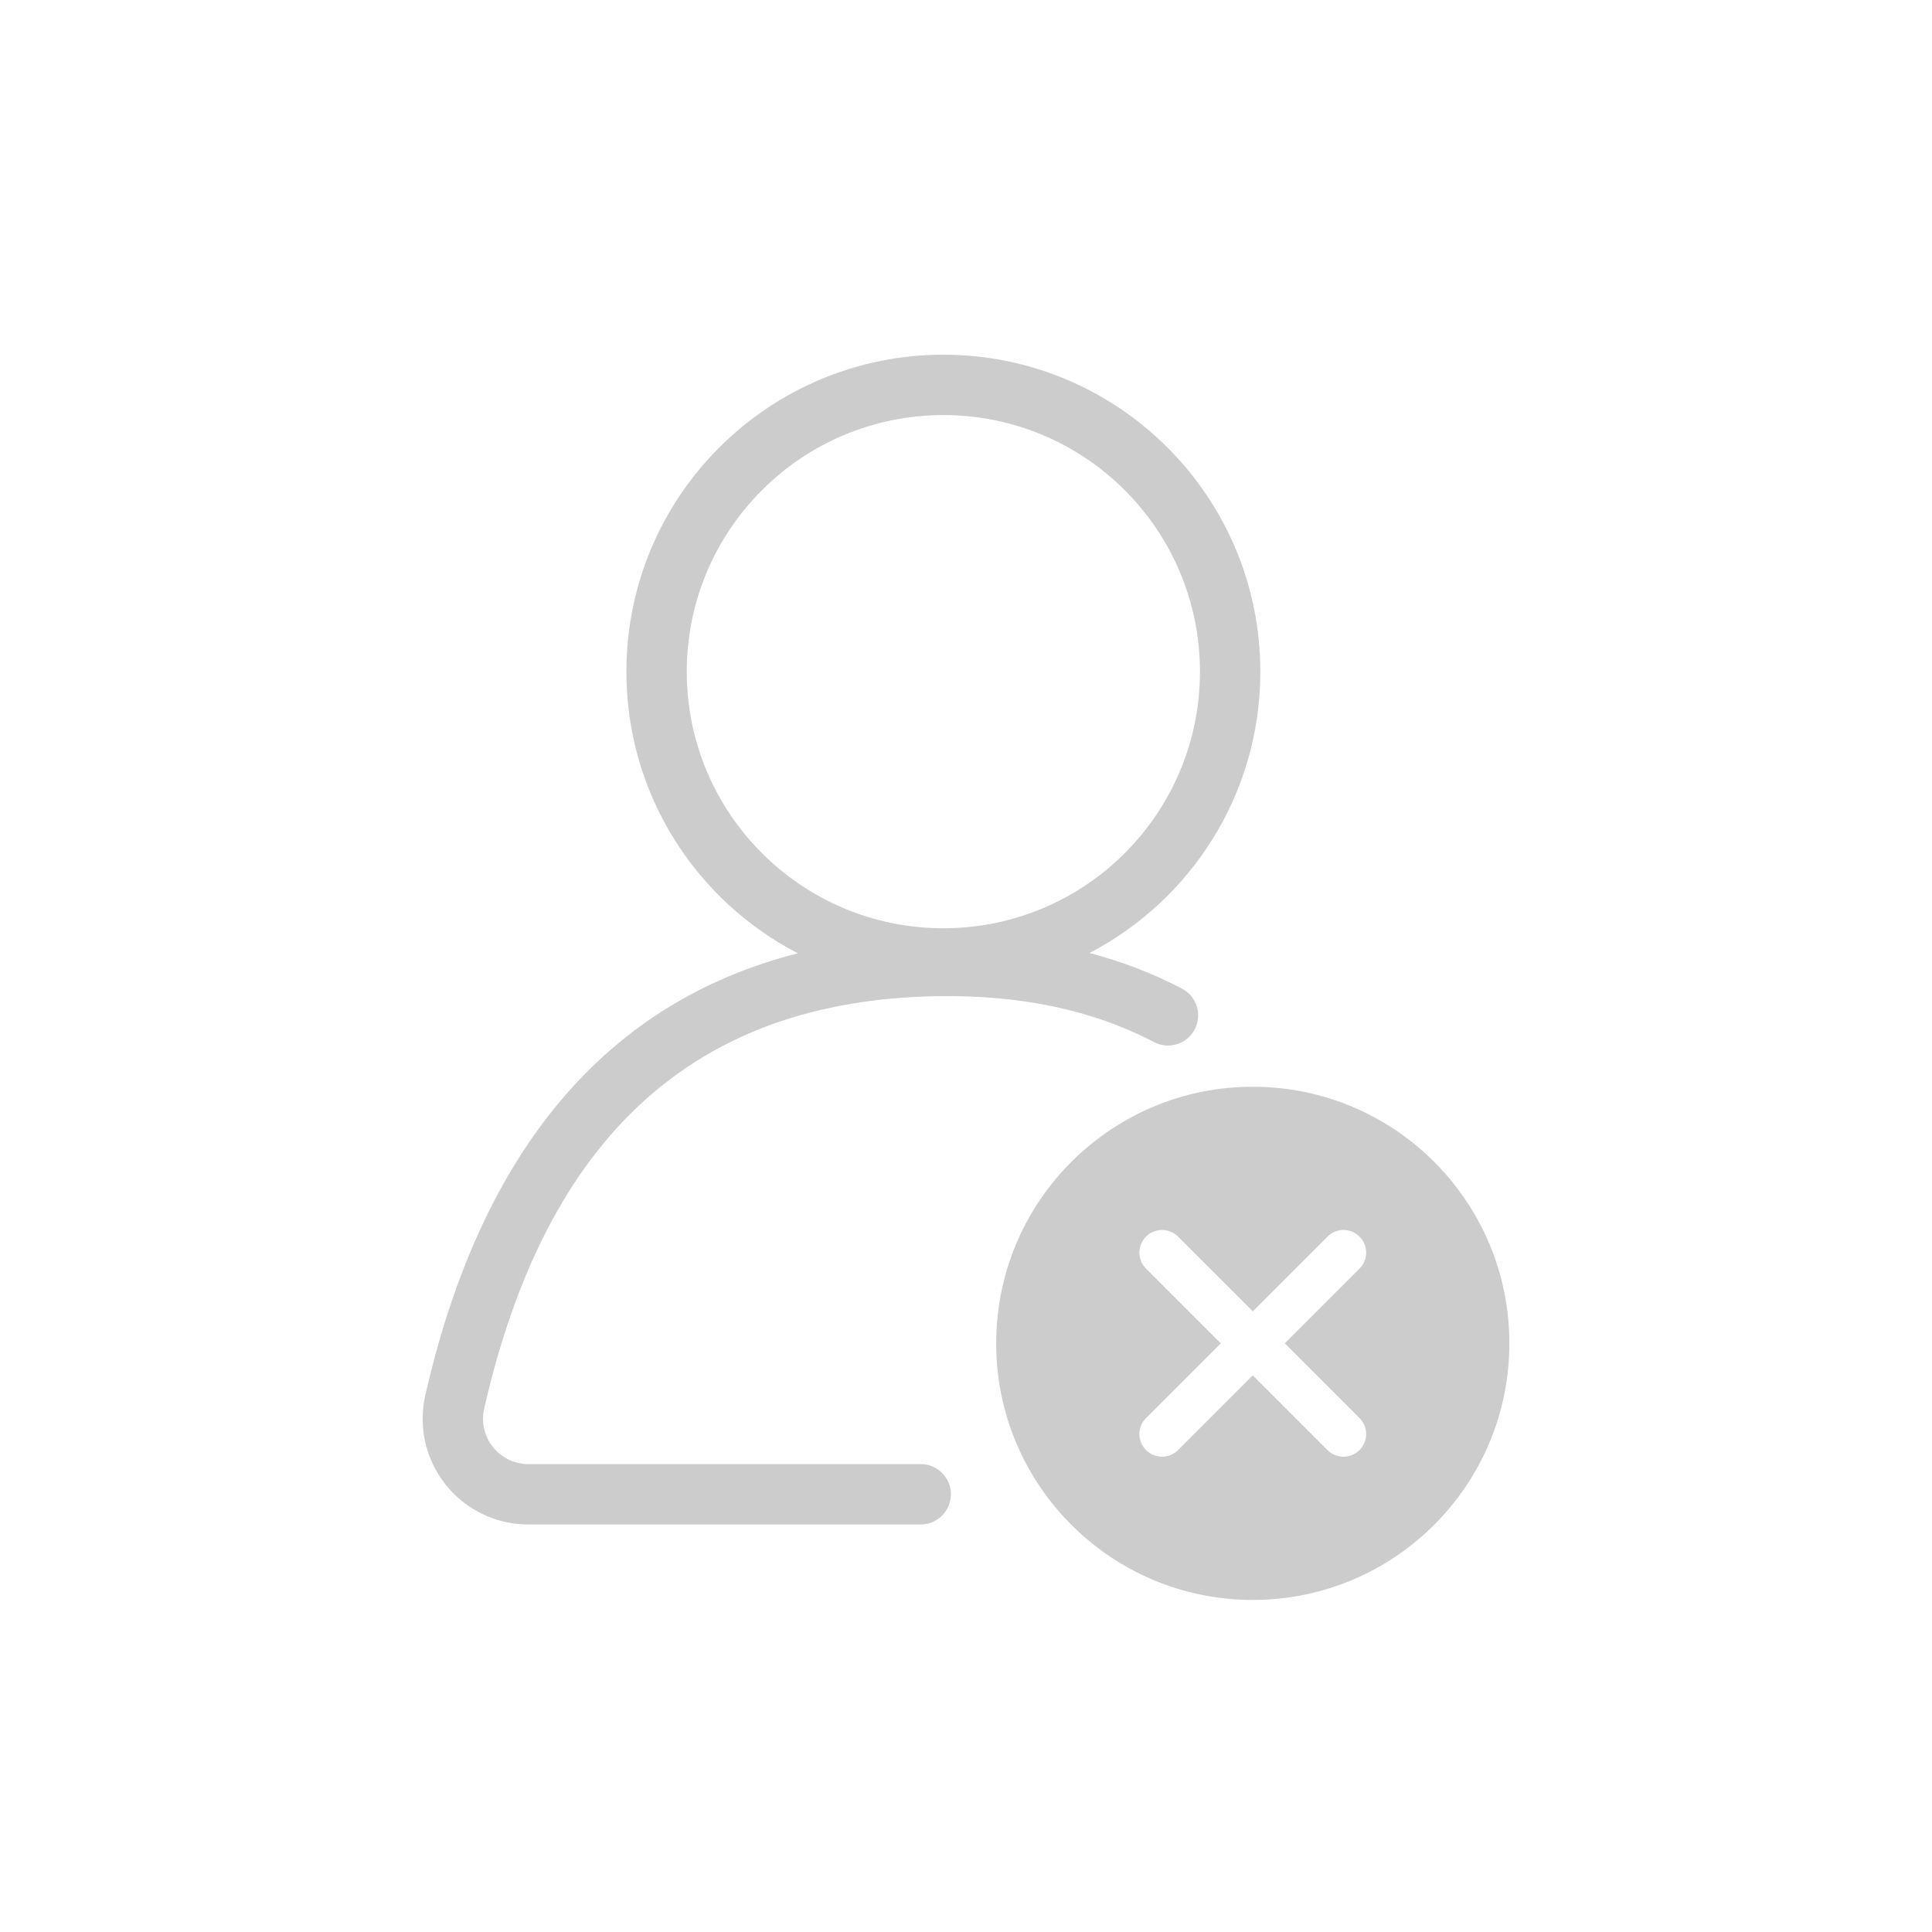
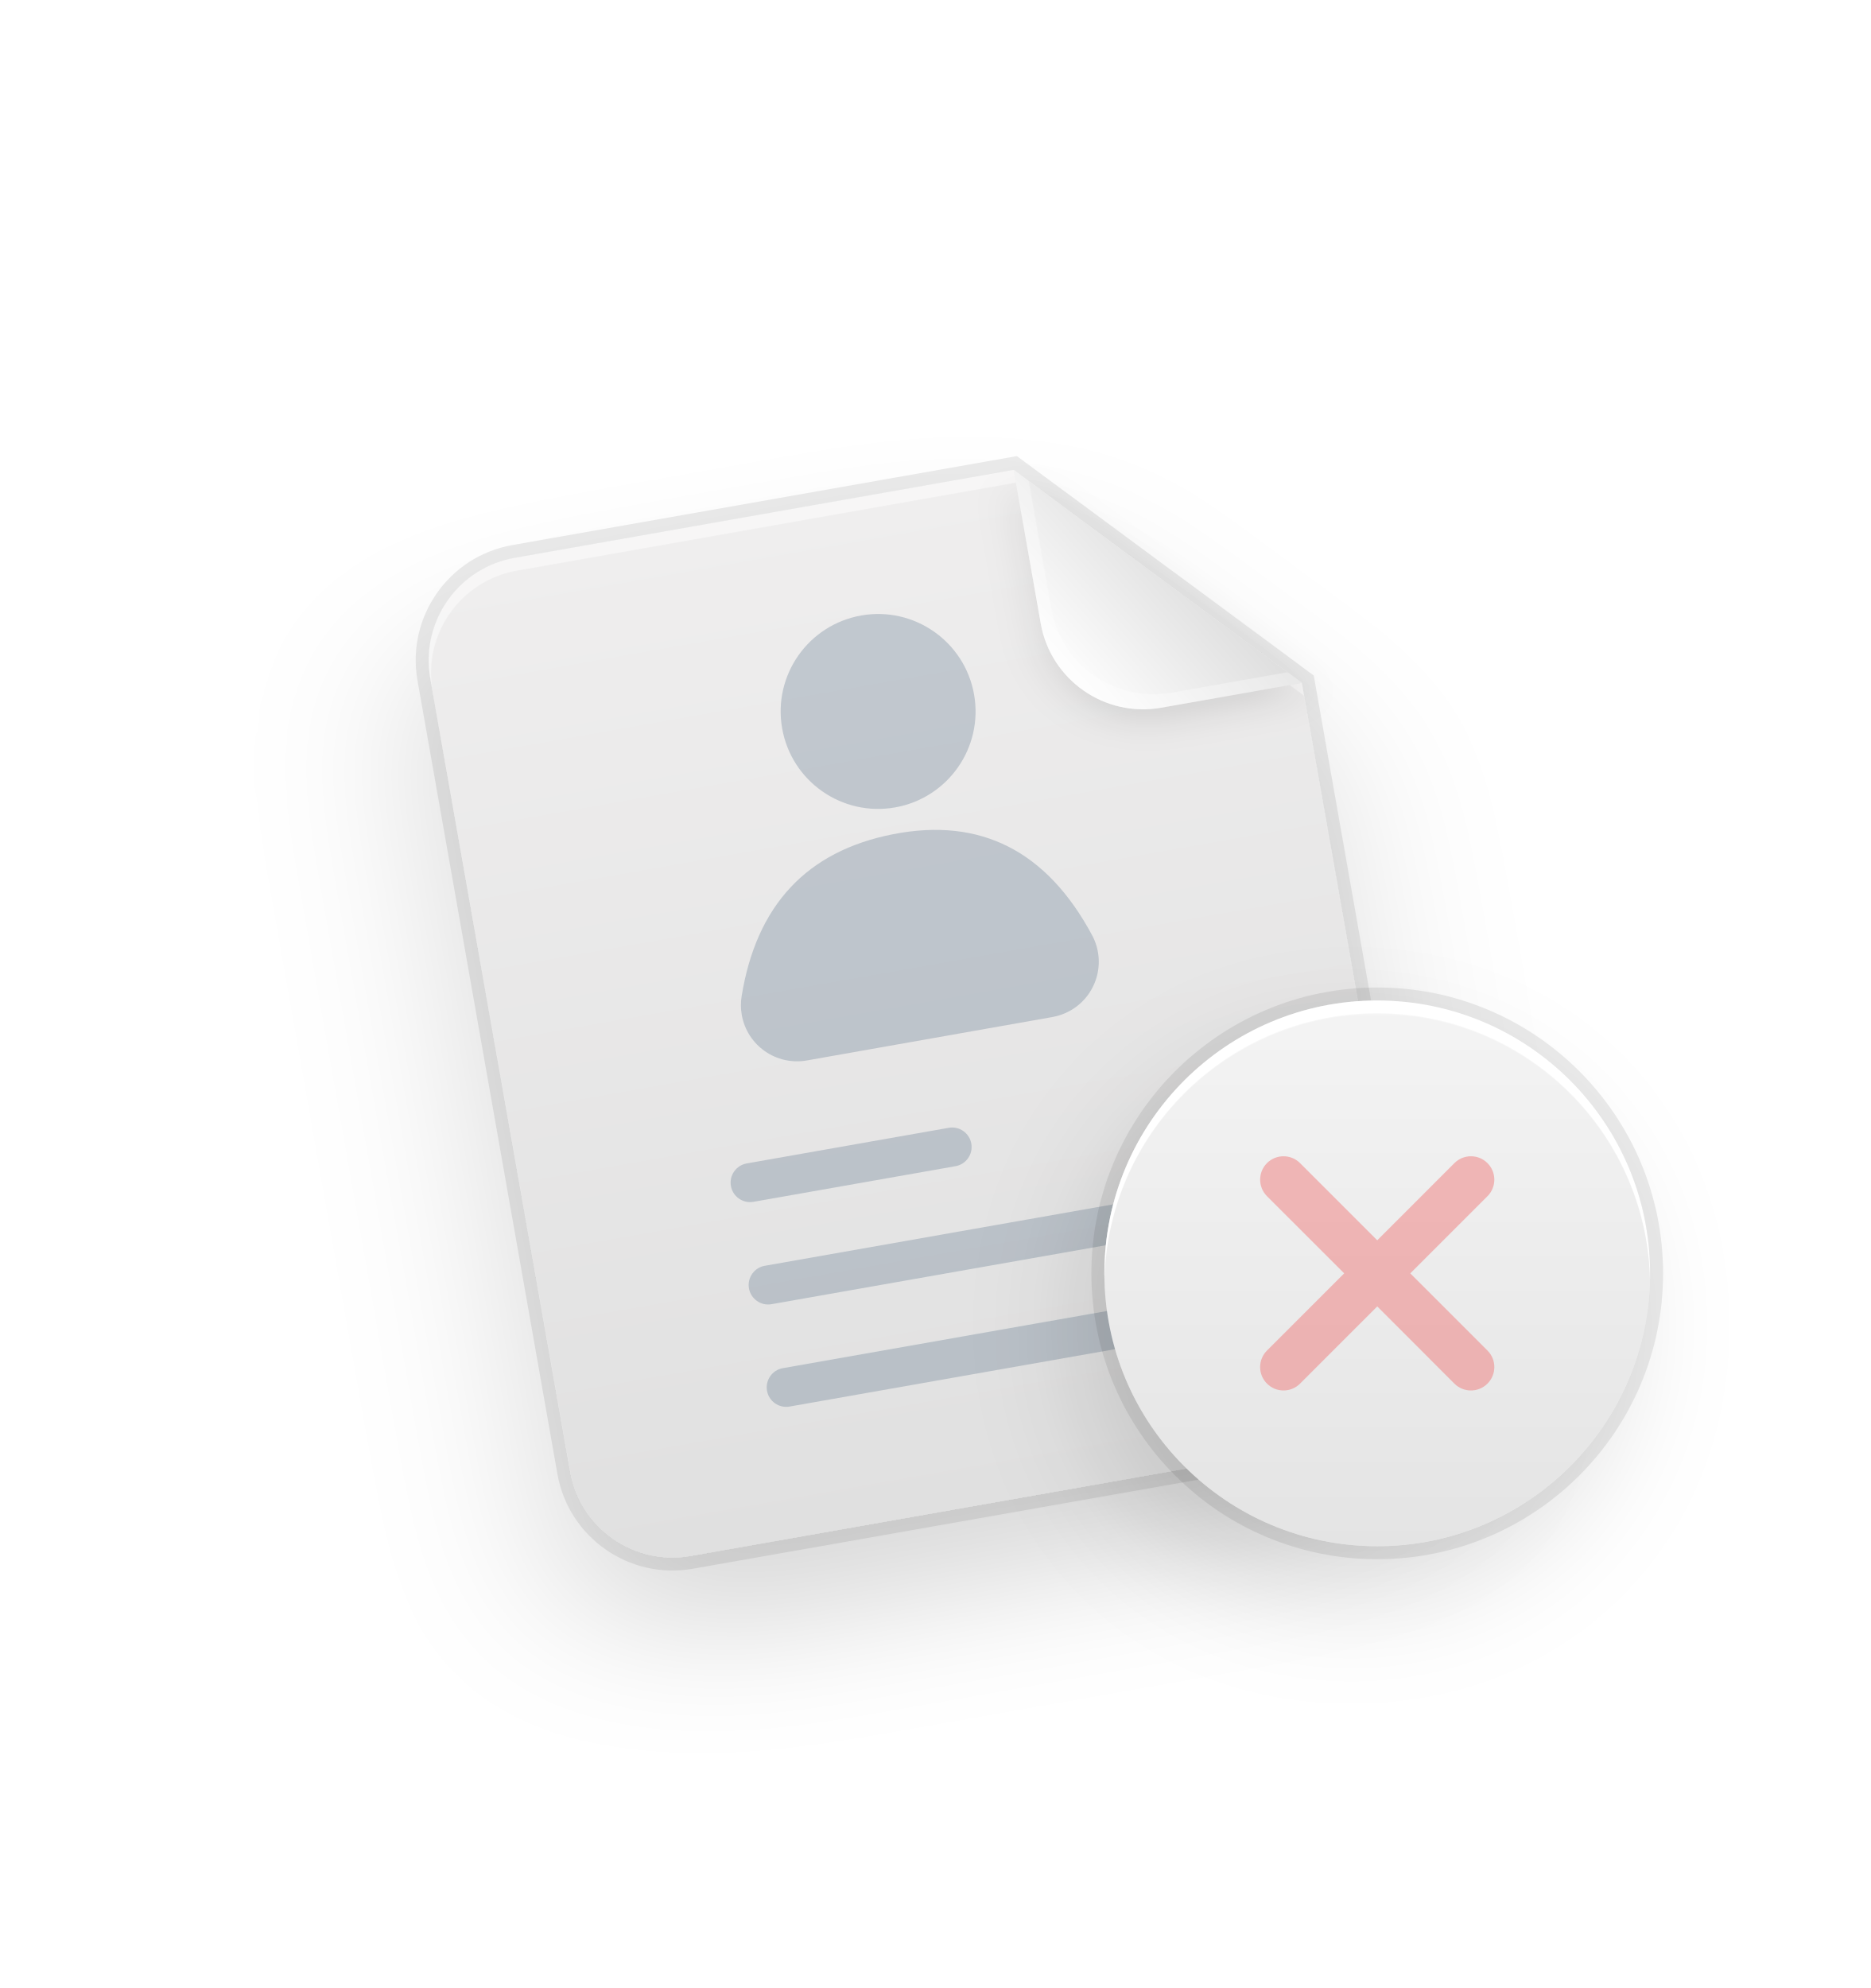
- <svg xmlns="http://www.w3.org/2000/svg" width="128px" height="128px" viewBox="0 0 128 128" version="1.1">
+ <svg xmlns="http://www.w3.org/2000/svg" xmlns:xlink="http://www.w3.org/1999/xlink" width="144px" height="153px" viewBox="0 0 144 153" version="1.1">
+   <defs>
+     <filter x="-54.5%" y="-47.4%" width="212.1%" height="193.6%" filterUnits="objectBoundingBox" id="filter-1">
+       <feOffset dx="-1" dy="6" in="SourceAlpha" result="shadowOffsetOuter1" />
+       <feGaussianBlur stdDeviation="6" in="shadowOffsetOuter1" result="shadowBlurOuter1" />
+       <feColorMatrix values="0 0 0 0 0   0 0 0 0 0   0 0 0 0 0  0 0 0 0.15 0" type="matrix" in="shadowBlurOuter1" result="shadowMatrixOuter1" />
+       <feMerge>
+         <feMergeNode in="shadowMatrixOuter1" />
+         <feMergeNode in="SourceGraphic" />
+       </feMerge>
+     </filter>
+     <linearGradient x1="50%" y1="0.41%" x2="50%" y2="100%" id="linearGradient-2">
+       <stop stop-color="#EFEEEE" offset="0%" />
+       <stop stop-color="#E0E0E0" offset="100%" />
+     </linearGradient>
+     <path d="M8,0 L47,0 L47,0 L66,20 L66,39 L66,70 C66,74.418 62.418,78 58,78 L8,78 C3.582,78 5.41083001e-16,74.418 0,70 L0,8 C-1.42926142e-15,3.582 3.582,-2.74108918e-15 8,0 Z" id="path-3" />
+     <filter x="-2.3%" y="-1.9%" width="104.5%" height="103.8%" filterUnits="objectBoundingBox" id="filter-4">
+       <feOffset dx="0" dy="1" in="SourceAlpha" result="shadowOffsetInner1" />
+       <feComposite in="shadowOffsetInner1" in2="SourceAlpha" operator="arithmetic" k2="-1" k3="1" result="shadowInnerInner1" />
+       <feColorMatrix values="0 0 0 0 1   0 0 0 0 1   0 0 0 0 1  0 0 0 0.494 0" type="matrix" in="shadowInnerInner1" />
+     </filter>
+     <linearGradient x1="12.839%" y1="84.774%" x2="66.905%" y2="50%" id="linearGradient-5">
+       <stop stop-color="#FCFCFC" offset="0%" />
+       <stop stop-color="#DEDEDE" offset="100%" />
+     </linearGradient>
+     <path d="M47,1.8189894e-12 L47,12 C47,16.418 50.582,20 55,20 L66,20 L66,20 L47,1.8189894e-12 Z" id="path-6" />
+     <filter x="-26.3%" y="-20.0%" width="152.6%" height="150.0%" filterUnits="objectBoundingBox" id="filter-7">
+       <feOffset dx="0" dy="1" in="SourceAlpha" result="shadowOffsetOuter1" />
+       <feGaussianBlur stdDeviation="1.5" in="shadowOffsetOuter1" result="shadowBlurOuter1" />
+       <feColorMatrix values="0 0 0 0 0   0 0 0 0 0   0 0 0 0 0  0 0 0 0.1 0" type="matrix" in="shadowBlurOuter1" />
+     </filter>
+     <filter x="-18.4%" y="-12.5%" width="136.8%" height="135.0%" filterUnits="objectBoundingBox" id="filter-8">
+       <feOffset dx="1" dy="-1" in="SourceAlpha" result="shadowOffsetInner1" />
+       <feComposite in="shadowOffsetInner1" in2="SourceAlpha" operator="arithmetic" k2="-1" k3="1" result="shadowInnerInner1" />
+       <feColorMatrix values="0 0 0 0 1   0 0 0 0 1   0 0 0 0 1  0 0 0 0.323 0" type="matrix" in="shadowInnerInner1" />
+     </filter>
+     <linearGradient x1="50%" y1="0%" x2="50%" y2="100%" id="linearGradient-9">
+       <stop stop-color="#F4F4F4" offset="0%" />
+       <stop stop-color="#E4E4E4" offset="100%" />
+     </linearGradient>
+     <circle id="path-10" cx="21" cy="21" r="21" />
+     <filter x="-40.5%" y="-26.2%" width="171.4%" height="171.4%" filterUnits="objectBoundingBox" id="filter-11">
+       <feMorphology radius="1" operator="dilate" in="SourceAlpha" result="shadowSpreadOuter1" />
+       <feOffset dx="-2" dy="4" in="shadowSpreadOuter1" result="shadowOffsetOuter1" />
+       <feGaussianBlur stdDeviation="4" in="shadowOffsetOuter1" result="shadowBlurOuter1" />
+       <feComposite in="shadowBlurOuter1" in2="SourceAlpha" operator="out" result="shadowBlurOuter1" />
+       <feColorMatrix values="0 0 0 0 0   0 0 0 0 0   0 0 0 0 0  0 0 0 0.1 0" type="matrix" in="shadowBlurOuter1" />
+     </filter>
+     <filter x="-27.4%" y="-13.1%" width="145.2%" height="145.2%" filterUnits="objectBoundingBox" id="filter-12">
+       <feOffset dx="0" dy="1" in="SourceAlpha" result="shadowOffsetInner1" />
+       <feComposite in="shadowOffsetInner1" in2="SourceAlpha" operator="arithmetic" k2="-1" k3="1" result="shadowInnerInner1" />
+       <feColorMatrix values="0 0 0 0 1   0 0 0 0 1   0 0 0 0 1  0 0 0 1 0" type="matrix" in="shadowInnerInner1" />
+     </filter>
+   </defs>
  <g id="桌面版" stroke="none" stroke-width="1" fill="none" fill-rule="evenodd">
-     <g id="账户-重置密码" transform="translate(-1791, -258)">
-       <g id="对话框-12" transform="translate(1665, 58)">
-         <g id="编组-19" transform="translate(126, 200)">
+     <g id="账户-重置密码" transform="translate(-1405, -1562)">
+       <g id="对话框-12" transform="translate(1290, 1388)">
+         <g id="编组-19" transform="translate(126, 190)">
          <rect id="矩形" x="0" y="0" width="128" height="128" rx="2" />
-           <path d="M83,72 C92.389,72 100,79.611 100,89 C100,98.389 92.389,106 83,106 C73.611,106 66,98.389 66,89 C66,79.611 73.611,72 83,72 Z M62.5,23.5 C74.098,23.5 83.5,32.902 83.5,44.5 C83.5,52.606 78.907,59.64 72.181,63.14 C74.354,63.711 76.397,64.497 78.31,65.498 C79.289,66.011 79.667,67.219 79.154,68.198 C78.642,69.176 77.433,69.554 76.455,69.042 C72.403,66.92 67.606,65.9 62.036,66 C46.07,66.285 36.197,75.233 32.077,93.329 C32.027,93.55 32.002,93.775 32.002,94 C32.002,95.598 33.251,96.904 34.826,96.995 L35.002,97 L61,97 C62.105,97 63,97.895 63,99 C63,100.054 62.184,100.918 61.149,100.995 L61,101 L35.002,101 C31.136,101 28.002,97.866 28.002,94 C28.002,93.477 28.06,92.956 28.176,92.444 C31.868,76.228 40.158,66.378 52.86,63.16 C46.111,59.668 41.5,52.622 41.5,44.5 C41.5,32.902 50.902,23.5 62.5,23.5 Z M88.064,81.826 L87.95,81.929 L83,86.879 L78.05,81.929 C77.464,81.343 76.515,81.343 75.929,81.929 C75.38,82.478 75.345,83.347 75.826,83.936 L75.929,84.05 L80.879,89 L75.929,93.95 C75.343,94.536 75.343,95.485 75.929,96.071 C76.478,96.62 77.347,96.655 77.936,96.174 L78.05,96.071 L83,91.121 L87.95,96.071 C88.536,96.657 89.485,96.657 90.071,96.071 C90.62,95.522 90.655,94.653 90.174,94.064 L90.071,93.95 L85.121,89 L90.071,84.05 C90.657,83.464 90.657,82.515 90.071,81.929 C89.522,81.38 88.653,81.345 88.064,81.826 Z M62.5,27.5 C53.111,27.5 45.5,35.111 45.5,44.5 C45.5,53.889 53.111,61.5 62.5,61.5 C71.889,61.5 79.5,53.889 79.5,44.5 C79.5,35.111 71.889,27.5 62.5,27.5 Z" id="形状结合" fill-opacity="0.2" fill="#000000" fill-rule="nonzero" />
+           <g id="编组-7" filter="url(#filter-1)" transform="translate(60, 61) rotate(-10) translate(-60, -61) translate(27, 22)">
+             <g id="矩形">
+               <use fill="url(#linearGradient-2)" fill-rule="evenodd" xlink:href="#path-3" />
+               <use fill="black" fill-opacity="1" filter="url(#filter-4)" xlink:href="#path-3" />
+               <path stroke-opacity="0.08" stroke="#000000" stroke-width="1" d="M47.215,-0.5 L66.5,19.8 L66.5,70 C66.5,72.347 65.549,74.472 64.01,76.01 C62.472,77.549 60.347,78.5 58,78.5 L8,78.5 C5.653,78.5 3.528,77.549 1.99,76.01 C0.451,74.472 -0.5,72.347 -0.5,70 L-0.5,8 C-0.5,5.653 0.451,3.528 1.99,1.99 C3.528,0.451 5.653,-0.5 8,-0.5 L47.215,-0.5 Z" />
+             </g>
+             <g id="路径-2">
+               <use fill="black" fill-opacity="1" filter="url(#filter-7)" xlink:href="#path-6" />
+               <use fill="url(#linearGradient-5)" fill-rule="evenodd" xlink:href="#path-6" />
+               <use fill="black" fill-opacity="1" filter="url(#filter-8)" xlink:href="#path-6" />
+             </g>
+             <circle id="椭圆形" fill-opacity="0.245" fill="#3A5774" cx="33.5" cy="16.5" r="7.5" />
+             <path d="M19.35,36.258 C21.686,29.546 26.238,26.127 33.007,26.003 C39.847,25.878 44.421,29.316 46.728,36.318 C47.475,38.584 46.244,41.027 43.978,41.773 C43.542,41.917 43.086,41.99 42.628,41.99 L23.431,41.998 C21.045,41.999 19.11,40.065 19.11,37.679 C19.109,37.196 19.191,36.715 19.35,36.258 Z" id="路径-12" fill-opacity="0.245" fill="#3A5774" />
+             <rect id="矩形" fill-opacity="0.245" fill="#3A5774" x="16" y="49" width="18.789" height="3" rx="1.5" />
+             <rect id="矩形" fill-opacity="0.245" fill="#3A5774" x="16" y="57" width="34" height="3" rx="1.5" />
+             <rect id="矩形" fill-opacity="0.245" fill="#3A5774" x="16" y="65" width="34" height="3" rx="1.5" />
+           </g>
+           <g id="编组-8" transform="translate(74, 61)">
+             <g id="形状结合">
+               <use fill="black" fill-opacity="1" filter="url(#filter-11)" xlink:href="#path-10" />
+               <use fill="url(#linearGradient-9)" fill-rule="evenodd" xlink:href="#path-10" />
+               <use fill="black" fill-opacity="1" filter="url(#filter-12)" xlink:href="#path-10" />
+               <circle stroke-opacity="0.08" stroke="#000000" stroke-width="1" cx="21" cy="21" r="21.5" />
+             </g>
+             <path d="M21,9 C21.994,9 22.8,9.806 22.8,10.8 L22.799,19.2 L31.2,19.2 C32.194,19.2 33,20.006 33,21 C33,21.994 32.194,22.8 31.2,22.8 L22.799,22.799 L22.8,31.2 C22.8,32.194 21.994,33 21,33 C20.006,33 19.2,32.194 19.2,31.2 L19.2,22.799 L10.8,22.8 C9.806,22.8 9,21.994 9,21 C9,20.006 9.806,19.2 10.8,19.2 L19.2,19.2 L19.2,10.8 C19.2,9.806 20.006,9 21,9 Z" id="形状结合" fill-opacity="0.388" fill="#F05B5B" transform="translate(21, 21) rotate(-225) translate(-21, -21) " />
+           </g>
        </g>
      </g>
    </g>
  </g>
</svg>
